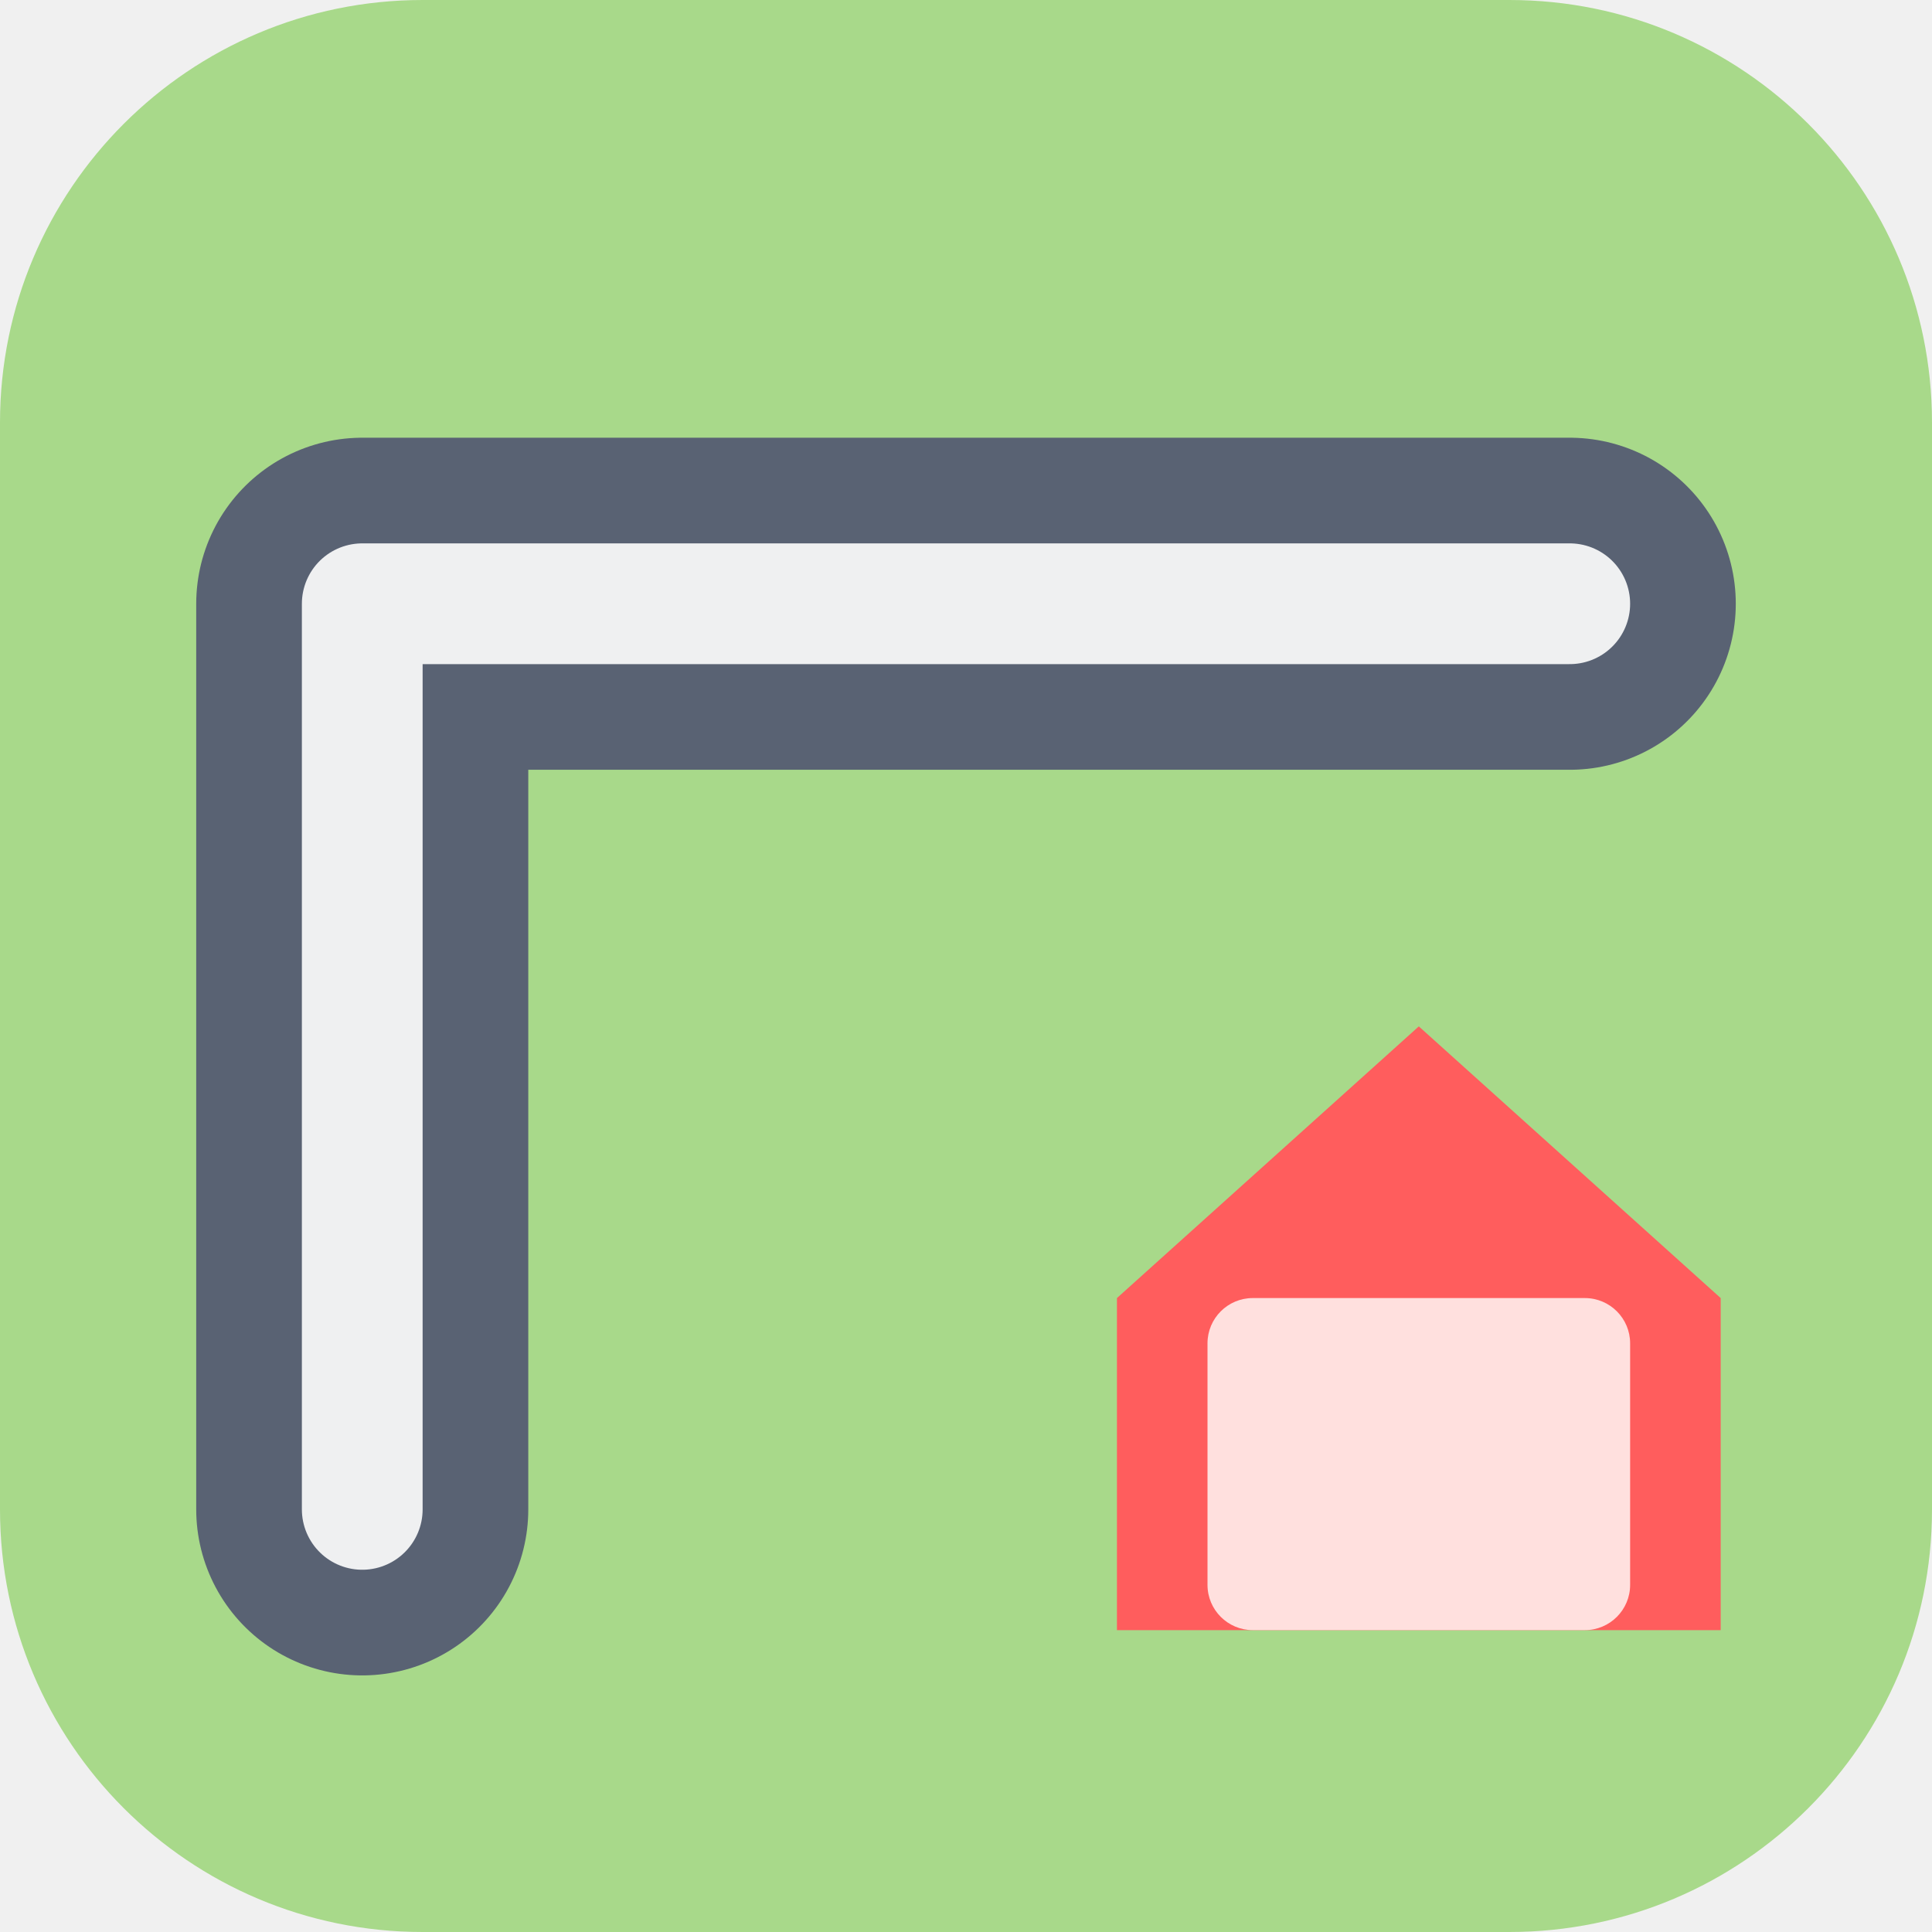
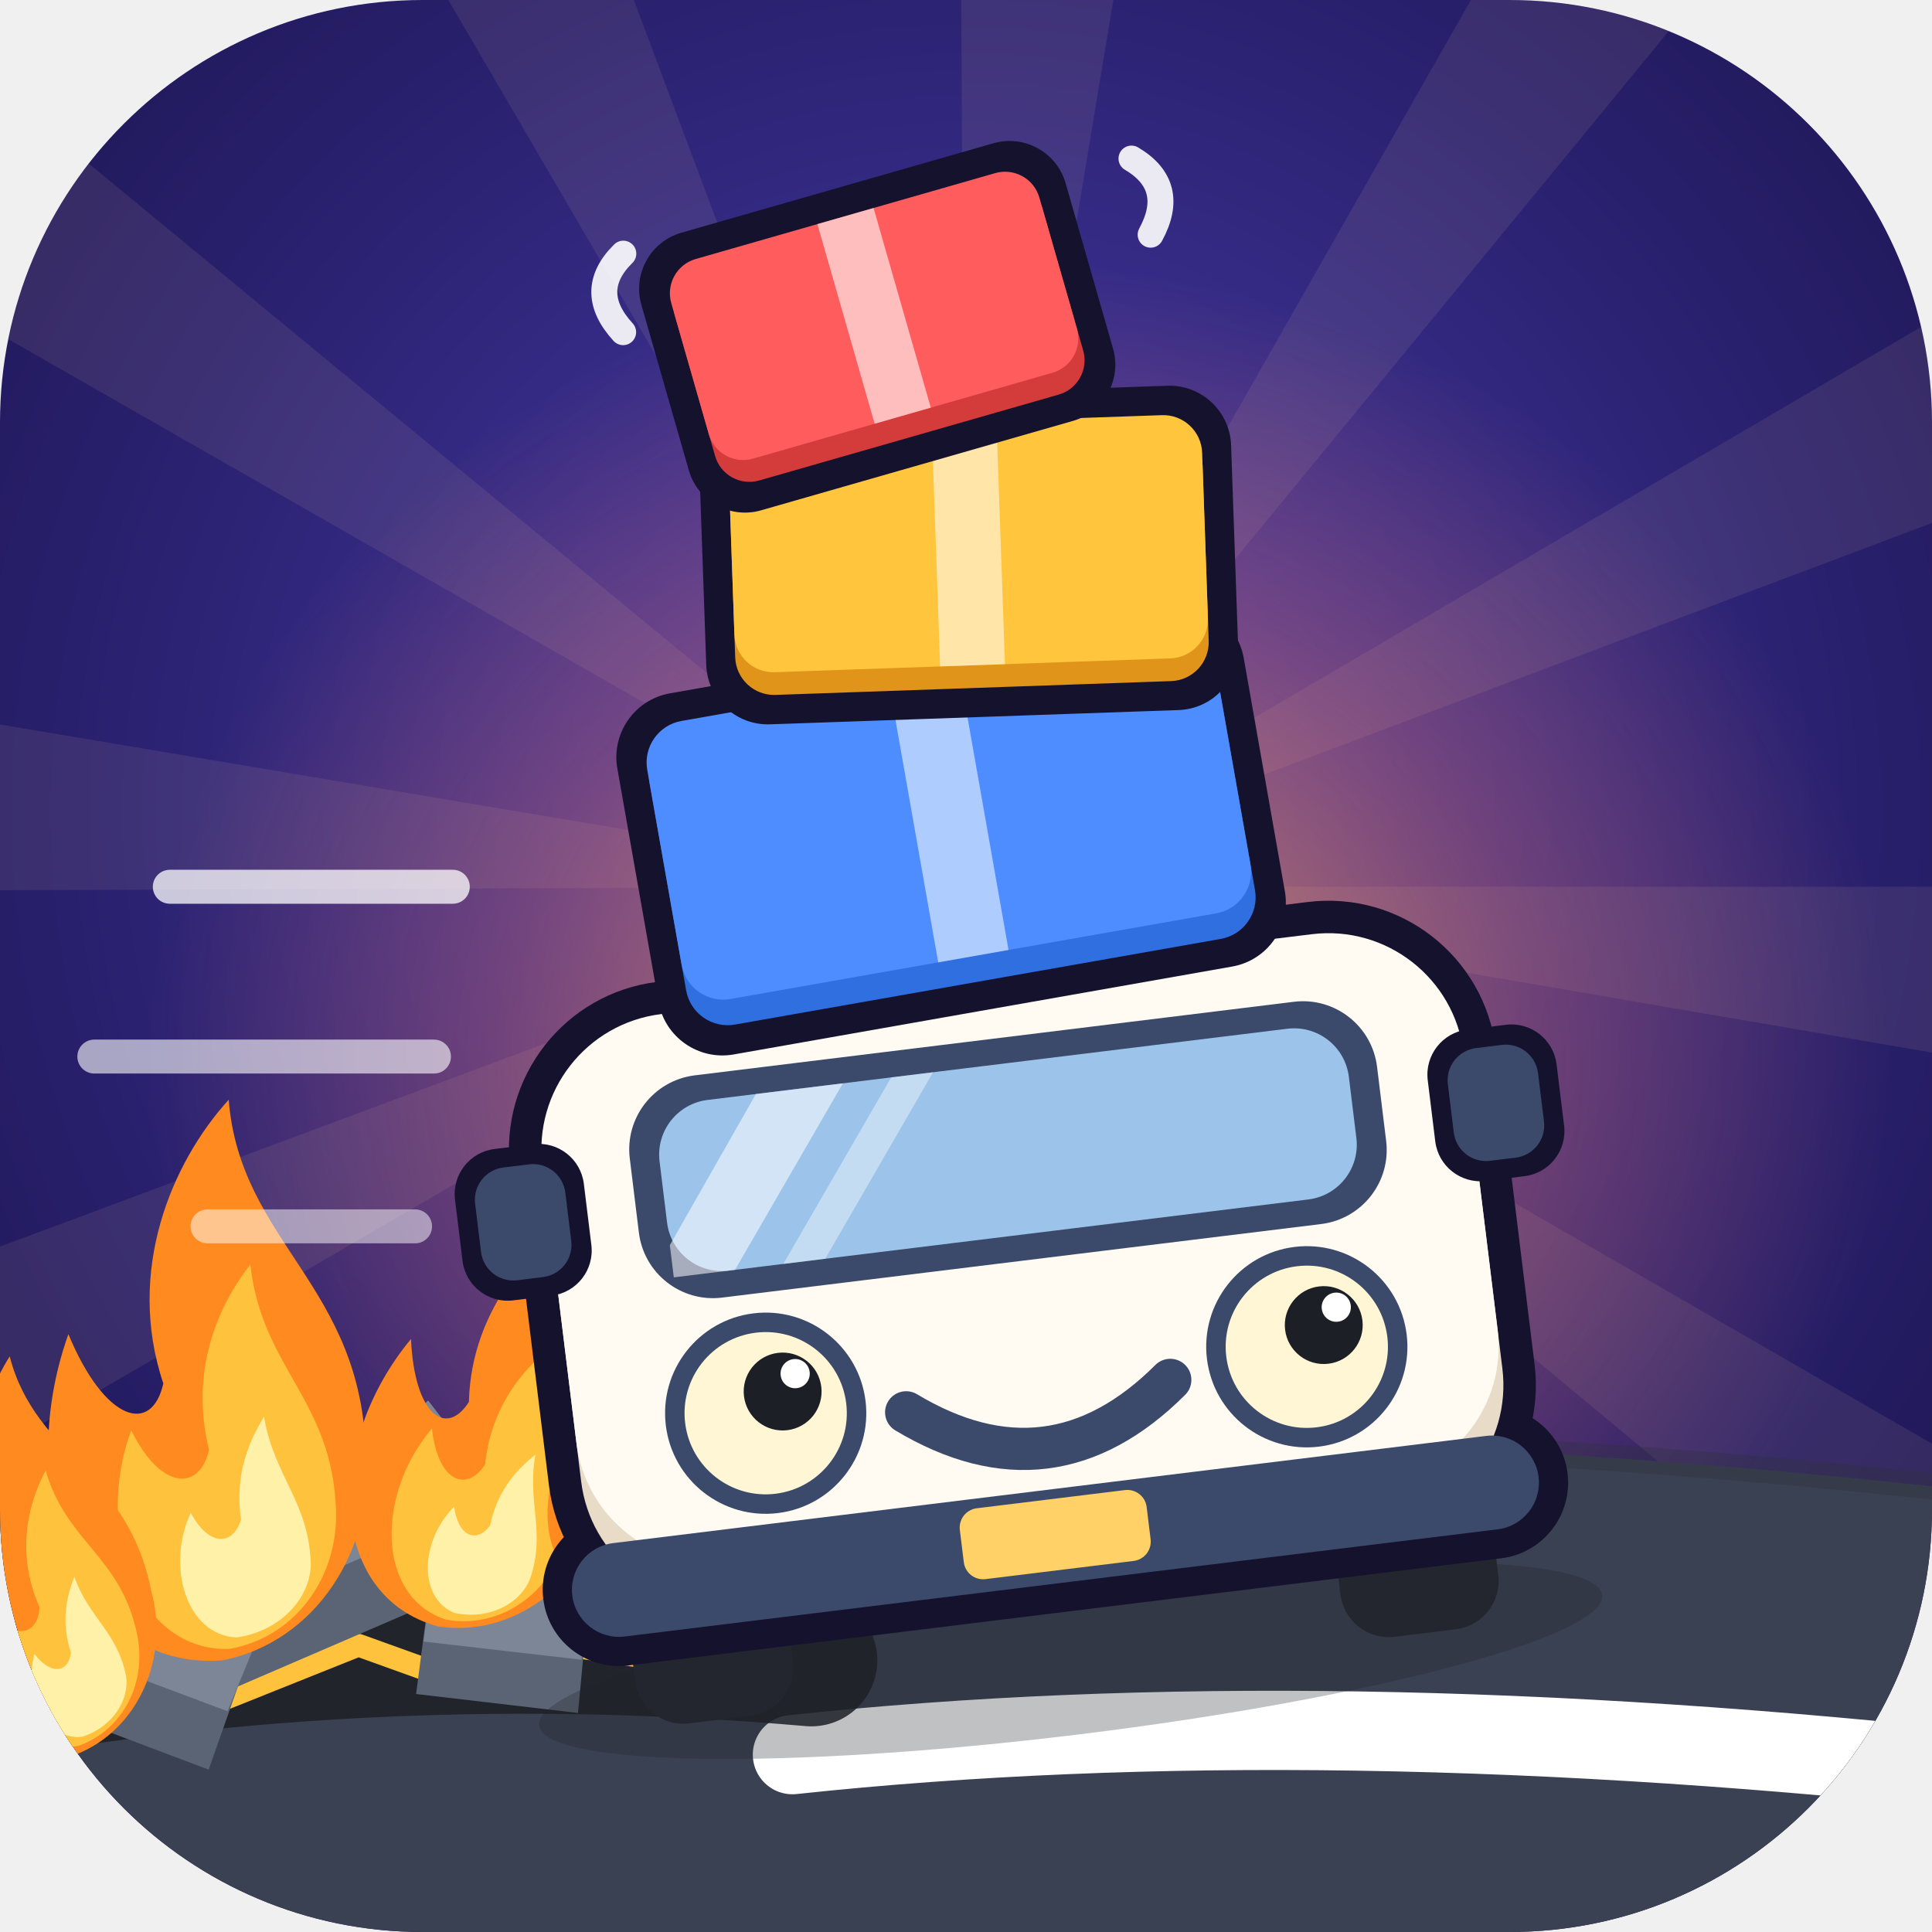
- <svg xmlns="http://www.w3.org/2000/svg" width="128" height="128" viewBox="0 0 128 128">
-   <rect width="128" height="128" rx="28" fill="#a8d98a" />
-   <path d="M24 100 V40 H104" stroke="#596273" stroke-width="22" fill="none" stroke-linejoin="round" stroke-linecap="round" />
-   <path d="M24 100 V40 H104" stroke="#fff" stroke-width="8" fill="none" stroke-linejoin="round" stroke-linecap="round" opacity=".9" />
-   <path d="M74 86 L94 68 L114 86 V108 H74 Z" fill="#ff5d5d" />
-   <rect x="80" y="86" width="28" height="22" rx="3" fill="#ffe0de" />
+ <svg xmlns="http://www.w3.org/2000/svg" width="128" height="128" viewBox="0 0 1024 1024">
+   <defs>
+     <clipPath id="corner">
+       <rect width="1024" height="1024" rx="224" />
+     </clipPath>
+     <radialGradient id="bg" cx="0.5" cy="0.42" r="0.8">
+       <stop offset="0" stop-color="#4b3fb0" />
+       <stop offset="0.55" stop-color="#2a2170" />
+       <stop offset="1" stop-color="#150f3d" />
+     </radialGradient>
+     <radialGradient id="glow" cx="0.5" cy="0.5" r="0.5">
+       <stop offset="0" stop-color="#ffb347" stop-opacity="0.75" />
+       <stop offset="0.6" stop-color="#ff7a59" stop-opacity="0.28" />
+       <stop offset="1" stop-color="#ff7a59" stop-opacity="0" />
+     </radialGradient>
+   </defs>
+   <g clip-path="url(#corner)">
+     <rect width="1024" height="1024" fill="url(#bg)" />
+     <path d="M 512 470 L 2112.0 470.0 L 2088.936 740.692 Z" fill="#ffd9a8" fill-opacity="0.09" />
+     <path d="M 512 470 L 1898.119 1269.17 L 1742.933 1492.157 Z" fill="#ffd9a8" fill-opacity="0.09" />
+     <path d="M 512 470 L 1313.659 1854.682 L 1067.839 1970.348 Z" fill="#ffd9a8" fill-opacity="0.09" />
+     <path d="M 512 470 L 514.874 2069.997 L 244.141 2047.419 Z" fill="#ffd9a8" fill-opacity="0.09" />
+     <path d="M 512 470 L -284.679 1857.553 L -507.944 1702.767 Z" fill="#ffd9a8" fill-opacity="0.09" />
+     <path d="M 512 470 L -871.239 1274.145 L -987.347 1028.533 Z" fill="#ffd9a8" fill-opacity="0.09" />
+     <path d="M 512 470 L -1087.99 475.748 L -1065.898 204.975 Z" fill="#ffd9a8" fill-opacity="0.09" />
+     <path d="M 512 470 L -876.982 -324.185 L -722.597 -547.728 Z" fill="#ffd9a8" fill-opacity="0.09" />
+     <path d="M 512 470 L -294.628 -911.793 L -49.226 -1028.341 Z" fill="#ffd9a8" fill-opacity="0.09" />
+     <path d="M 512 470 L 503.378 -1129.977 L 774.19 -1108.371 Z" fill="#ffd9a8" fill-opacity="0.09" />
+     <path d="M 512 470 L 1303.689 -920.406 L 1527.509 -766.423 Z" fill="#ffd9a8" fill-opacity="0.09" />
+     <path d="M 512 470 L 1892.341 -339.109 L 2009.33 -93.916 Z" fill="#ffd9a8" fill-opacity="0.09" />
+     <ellipse cx="540" cy="560" rx="470" ry="420" fill="url(#glow)" />
+     <path d="M -20 800 Q 512 730 1044 790 L 1044 1044 L -20 1044 Z" fill="#3a4152" />
+     <path d="M -20 800 Q 512 730 1044 790" fill="none" stroke="#2e313b" stroke-width="14" opacity="0.35" />
+     <path d="M 420 930 Q 700 900 1060 940" fill="none" stroke="#ffffff" stroke-width="42" stroke-linecap="round" stroke-dasharray="0.1 0" />
+     <path d="M -20 900 Q 200 860 430 880" fill="none" stroke="#1d1f26" stroke-width="70" stroke-linecap="round" opacity="0.85" />
+     <path d="M 30 892 L 90 876 L 120 900 L 190 872 L 240 890 L 300 872 L 380 884" fill="none" stroke="#ffc23d" stroke-width="12" stroke-linecap="round" stroke-linejoin="round" />
+     <g transform="translate(150,846) rotate(-18) scale(1.3)">
+       <path d="M -40 -20 L 44 -30 L 50 22 L -36 30 Z" fill="#5b6475" />
+       <path d="M -40 -28 L 44 -38 L 46 -6 L -38 2 Z" fill="#7d8697" />
+     </g>
+     <g transform="translate(262,876) rotate(12) scale(1.0)">
+       <path d="M -40 -20 L 44 -30 L 50 22 L -36 30 Z" fill="#5b6475" />
+       <path d="M -40 -28 L 44 -38 L 46 -6 L -38 2 Z" fill="#7d8697" />
+     </g>
+     <g transform="translate(70,890) rotate(26) scale(1.15)">
+       <path d="M -40 -20 L 44 -30 L 50 22 L -36 30 Z" fill="#5b6475" />
+       <path d="M -40 -28 L 44 -38 L 46 -6 L -38 2 Z" fill="#7d8697" />
+     </g>
+     <g transform="translate(214,790) rotate(-34) scale(0.85)">
+       <path d="M -40 -20 L 44 -30 L 50 22 L -36 30 Z" fill="#5b6475" />
+       <path d="M -40 -28 L 44 -38 L 46 -6 L -38 2 Z" fill="#7d8697" />
+     </g>
+     <g transform="translate(330,812) rotate(20) scale(0.7)">
+       <path d="M -40 -20 L 44 -30 L 50 22 L -36 30 Z" fill="#5b6475" />
+       <path d="M -40 -28 L 44 -38 L 46 -6 L -38 2 Z" fill="#7d8697" />
+     </g>
+     <g transform="translate(118,880) rotate(-14) scale(1.25)">
+       <path d="M 0 0 C -60 -10 -70 -90 -30 -150 C -24 -110 -6 -100 4 -120 C 0 -170 30 -210 60 -230 C 50 -170 96 -140 80 -70 C 74 -30 40 2 0 0 Z" fill="#ff8a1f" />
+       <path d="M 4 -4 C -34 -12 -40 -66 -14 -104 C -8 -76 8 -72 16 -88 C 16 -122 34 -146 52 -160 C 46 -116 72 -96 62 -50 C 56 -22 32 -2 4 -4 Z" fill="#ffc23d" />
+       <path d="M 8 -8 C -12 -14 -14 -44 2 -64 C 6 -48 16 -46 22 -56 C 24 -76 34 -88 42 -96 C 40 -70 52 -56 46 -30 C 42 -16 26 -6 8 -8 Z" fill="#fff1a8" />
+     </g>
+     <g transform="translate(232,862) rotate(6) scale(1.0)">
+       <path d="M 0 0 C -60 -10 -70 -90 -30 -150 C -24 -110 -6 -100 4 -120 C 0 -170 30 -210 60 -230 C 50 -170 96 -140 80 -70 C 74 -30 40 2 0 0 Z" fill="#ff8a1f" />
+       <path d="M 4 -4 C -34 -12 -40 -66 -14 -104 C -8 -76 8 -72 16 -88 C 16 -122 34 -146 52 -160 C 46 -116 72 -96 62 -50 C 56 -22 32 -2 4 -4 Z" fill="#ffc23d" />
+       <path d="M 8 -8 C -12 -14 -14 -44 2 -64 C 6 -48 16 -46 22 -56 C 24 -76 34 -88 42 -96 C 40 -70 52 -56 46 -30 C 42 -16 26 -6 8 -8 Z" fill="#fff1a8" />
+     </g>
+     <g transform="translate(40,930) rotate(-24) scale(0.9)">
+       <path d="M 0 0 C -60 -10 -70 -90 -30 -150 C -24 -110 -6 -100 4 -120 C 0 -170 30 -210 60 -230 C 50 -170 96 -140 80 -70 C 74 -30 40 2 0 0 Z" fill="#ff8a1f" />
+       <path d="M 4 -4 C -34 -12 -40 -66 -14 -104 C -8 -76 8 -72 16 -88 C 16 -122 34 -146 52 -160 C 46 -116 72 -96 62 -50 C 56 -22 32 -2 4 -4 Z" fill="#ffc23d" />
+       <path d="M 8 -8 C -12 -14 -14 -44 2 -64 C 6 -48 16 -46 22 -56 C 24 -76 34 -88 42 -96 C 40 -70 52 -56 46 -30 C 42 -16 26 -6 8 -8 Z" fill="#fff1a8" />
+     </g>
+     <g transform="translate(318,846) rotate(12) scale(0.7)">
+       <path d="M 0 0 C -60 -10 -70 -90 -30 -150 C -24 -110 -6 -100 4 -120 C 0 -170 30 -210 60 -230 C 50 -170 96 -140 80 -70 C 74 -30 40 2 0 0 Z" fill="#ff8a1f" />
+       <path d="M 4 -4 C -34 -12 -40 -66 -14 -104 C -8 -76 8 -72 16 -88 C 16 -122 34 -146 52 -160 C 46 -116 72 -96 62 -50 C 56 -22 32 -2 4 -4 Z" fill="#ffc23d" />
+       <path d="M 8 -8 C -12 -14 -14 -44 2 -64 C 6 -48 16 -46 22 -56 C 24 -76 34 -88 42 -96 C 40 -70 52 -56 46 -30 C 42 -16 26 -6 8 -8 Z" fill="#fff1a8" />
+     </g>
+     <path d="M 90 470 L 240 470" stroke="#ffffff" stroke-width="18" stroke-linecap="round" opacity="0.75" />
+     <path d="M 50 560 L 230 560" stroke="#ffffff" stroke-width="18" stroke-linecap="round" opacity="0.6" />
+     <path d="M 110 650 L 220 650" stroke="#ffffff" stroke-width="18" stroke-linecap="round" opacity="0.5" />
+     <g transform="translate(566,868) rotate(-7) scale(0.86)">
+       <ellipse cx="0" cy="14" rx="330" ry="46" fill="#1d1f26" opacity="0.28" />
+       <rect x="-268" y="-96" width="98" height="120" rx="30" fill="#23262e" />
+       <rect x="170" y="-96" width="98" height="120" rx="30" fill="#23262e" />
+       <rect x="-306" y="-432" width="612" height="404" rx="104" fill="#15122e" />
+       <rect x="-318" y="-110" width="636" height="94" rx="47" fill="#15122e" />
+       <rect x="-286" y="-400" width="572" height="352" rx="84" fill="#e8dcc8" />
+       <rect x="-286" y="-412" width="572" height="340" rx="84" fill="#fffaf2" />
+       <rect x="-232" y="-372" width="464" height="138" rx="46" fill="#3b4a6b" />
+       <rect x="-214" y="-356" width="428" height="106" rx="34" fill="#9cc4ea" />
+       <path d="M -150 -356 L -96 -356 L -176 -250 L -214 -250 L -214 -270 Z" fill="#ffffff" opacity="0.55" />
+       <path d="M -66 -356 L -40 -356 L -120 -250 L -146 -250 Z" fill="#ffffff" opacity="0.4" />
+       <rect x="-342" y="-342" width="80" height="94" rx="28" fill="#15122e" />
+       <rect x="262" y="-342" width="80" height="94" rx="28" fill="#15122e" />
+       <rect x="-330" y="-330" width="56" height="70" rx="20" fill="#3b4a6b" />
+       <rect x="274" y="-330" width="56" height="70" rx="20" fill="#3b4a6b" />
+       <circle cx="-168" cy="-160" r="62" fill="#3b4a6b" />
+       <circle cx="168" cy="-160" r="62" fill="#3b4a6b" />
+       <circle cx="-168" cy="-160" r="50" fill="#fff6d6" />
+       <circle cx="168" cy="-160" r="50" fill="#fff6d6" />
+       <circle cx="-156" cy="-172" r="24" fill="#1d1f26" />
+       <circle cx="180" cy="-172" r="24" fill="#1d1f26" />
+       <circle cx="-147" cy="-182" r="9" fill="#ffffff" />
+       <circle cx="189" cy="-182" r="9" fill="#ffffff" />
+       <path d="M -82 -150 Q 0 -86 82 -150" fill="none" stroke="#3b4a6b" stroke-width="26" stroke-linecap="round" />
+       <rect x="-300" y="-92" width="600" height="58" rx="29" fill="#3b4a6b" />
+       <rect x="-58" y="-86" width="116" height="44" rx="12" fill="#ffd166" />
+       <g transform="translate(-6,-412) rotate(-3)">
+         <rect x="-196" y="-204" width="392" height="226" rx="40" fill="#15122e" />
+         <rect x="-178" y="-178" width="356" height="182" rx="26" fill="#2f6fe0" />
+         <rect x="-178" y="-186" width="356" height="174" rx="26" fill="#4d8dff" />
+         <rect x="-22" y="-186" width="44" height="174" fill="#ffffff" opacity="0.55" />
+       </g>
+       <g transform="translate(14,-594) rotate(5)">
+         <rect x="-164" y="-176" width="328" height="200" rx="38" fill="#15122e" />
+         <rect x="-146" y="-150" width="292" height="156" rx="24" fill="#e0941a" />
+         <rect x="-146" y="-158" width="292" height="150" rx="24" fill="#ffc53d" />
+         <rect x="-20" y="-158" width="40" height="150" fill="#ffffff" opacity="0.55" />
+       </g>
+       <g transform="translate(-8,-752) rotate(-9)">
+         <rect x="-136" y="-154" width="272" height="178" rx="36" fill="#15122e" />
+         <rect x="-118" y="-128" width="236" height="134" rx="22" fill="#d43c3c" />
+         <rect x="-118" y="-136" width="236" height="128" rx="22" fill="#ff5d5d" />
+         <rect x="-18" y="-136" width="36" height="128" fill="#ffffff" opacity="0.6" />
+       </g>
+       <path d="M 150 -900 q 26 20 6 48" fill="none" stroke="#ffffff" stroke-width="16" stroke-linecap="round" opacity="0.9" />
+       <path d="M -168 -880 q -26 20 -6 48" fill="none" stroke="#ffffff" stroke-width="16" stroke-linecap="round" opacity="0.9" />
+     </g>
+   </g>
</svg>
